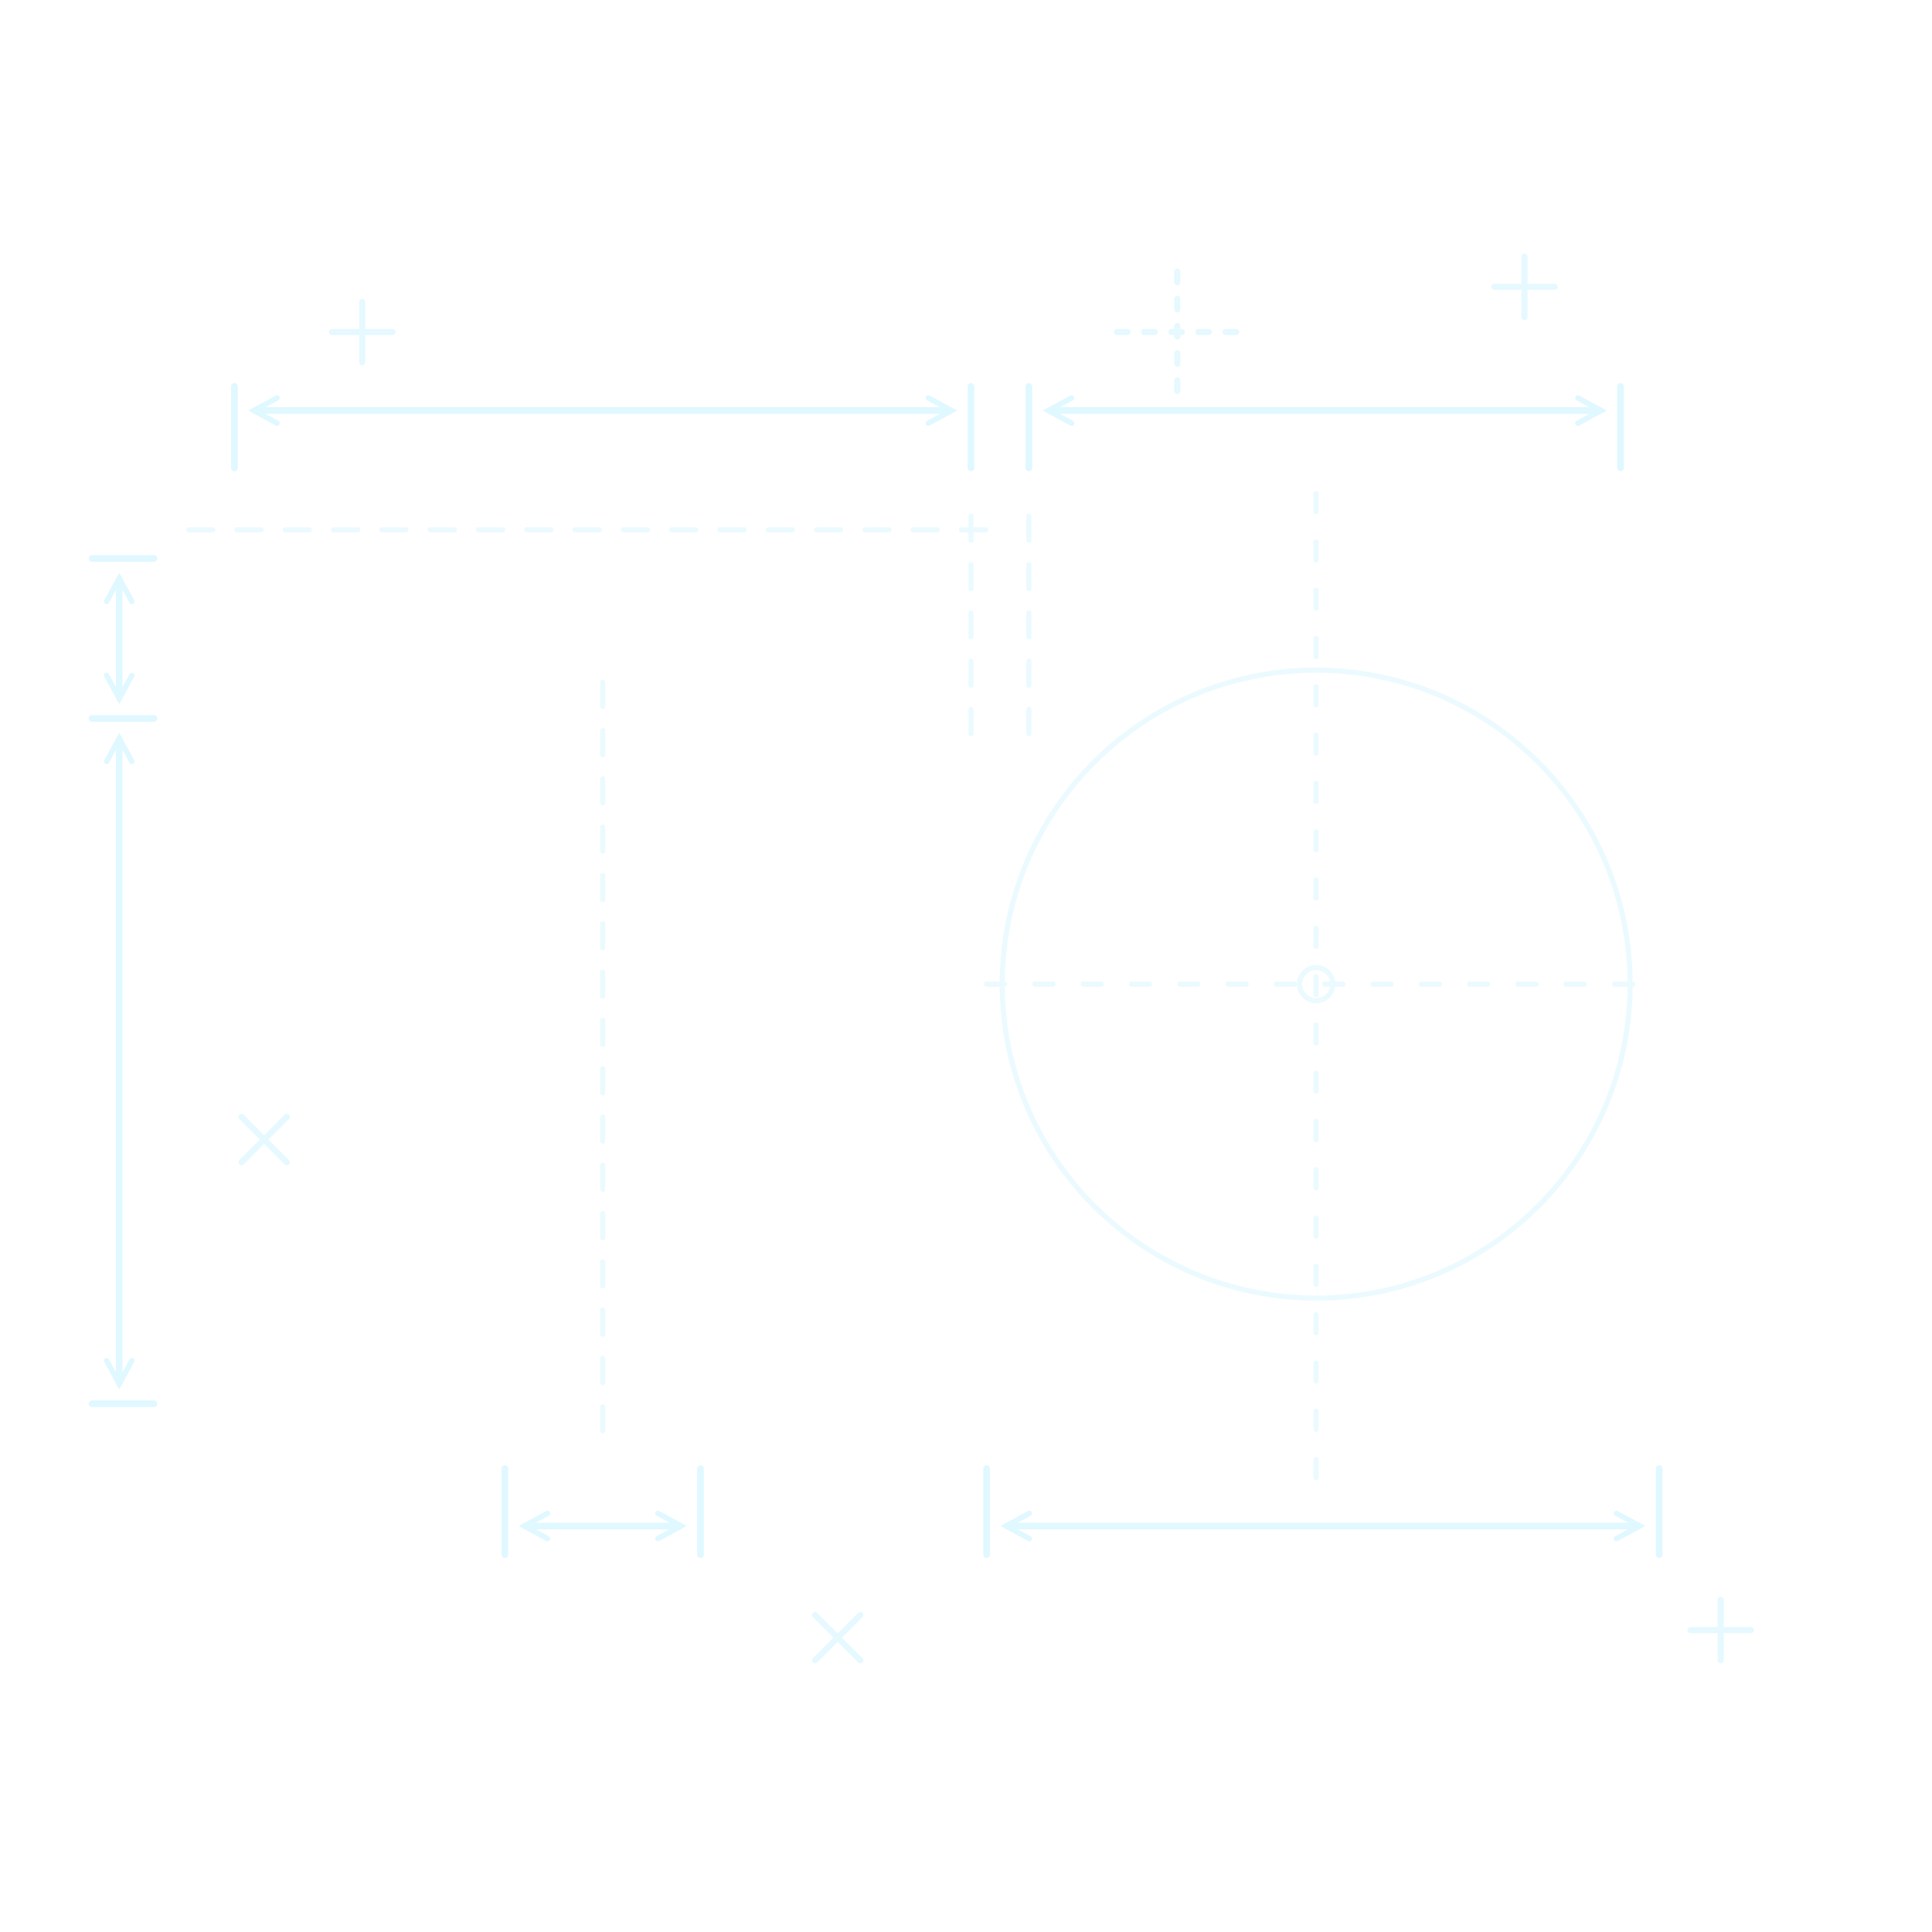
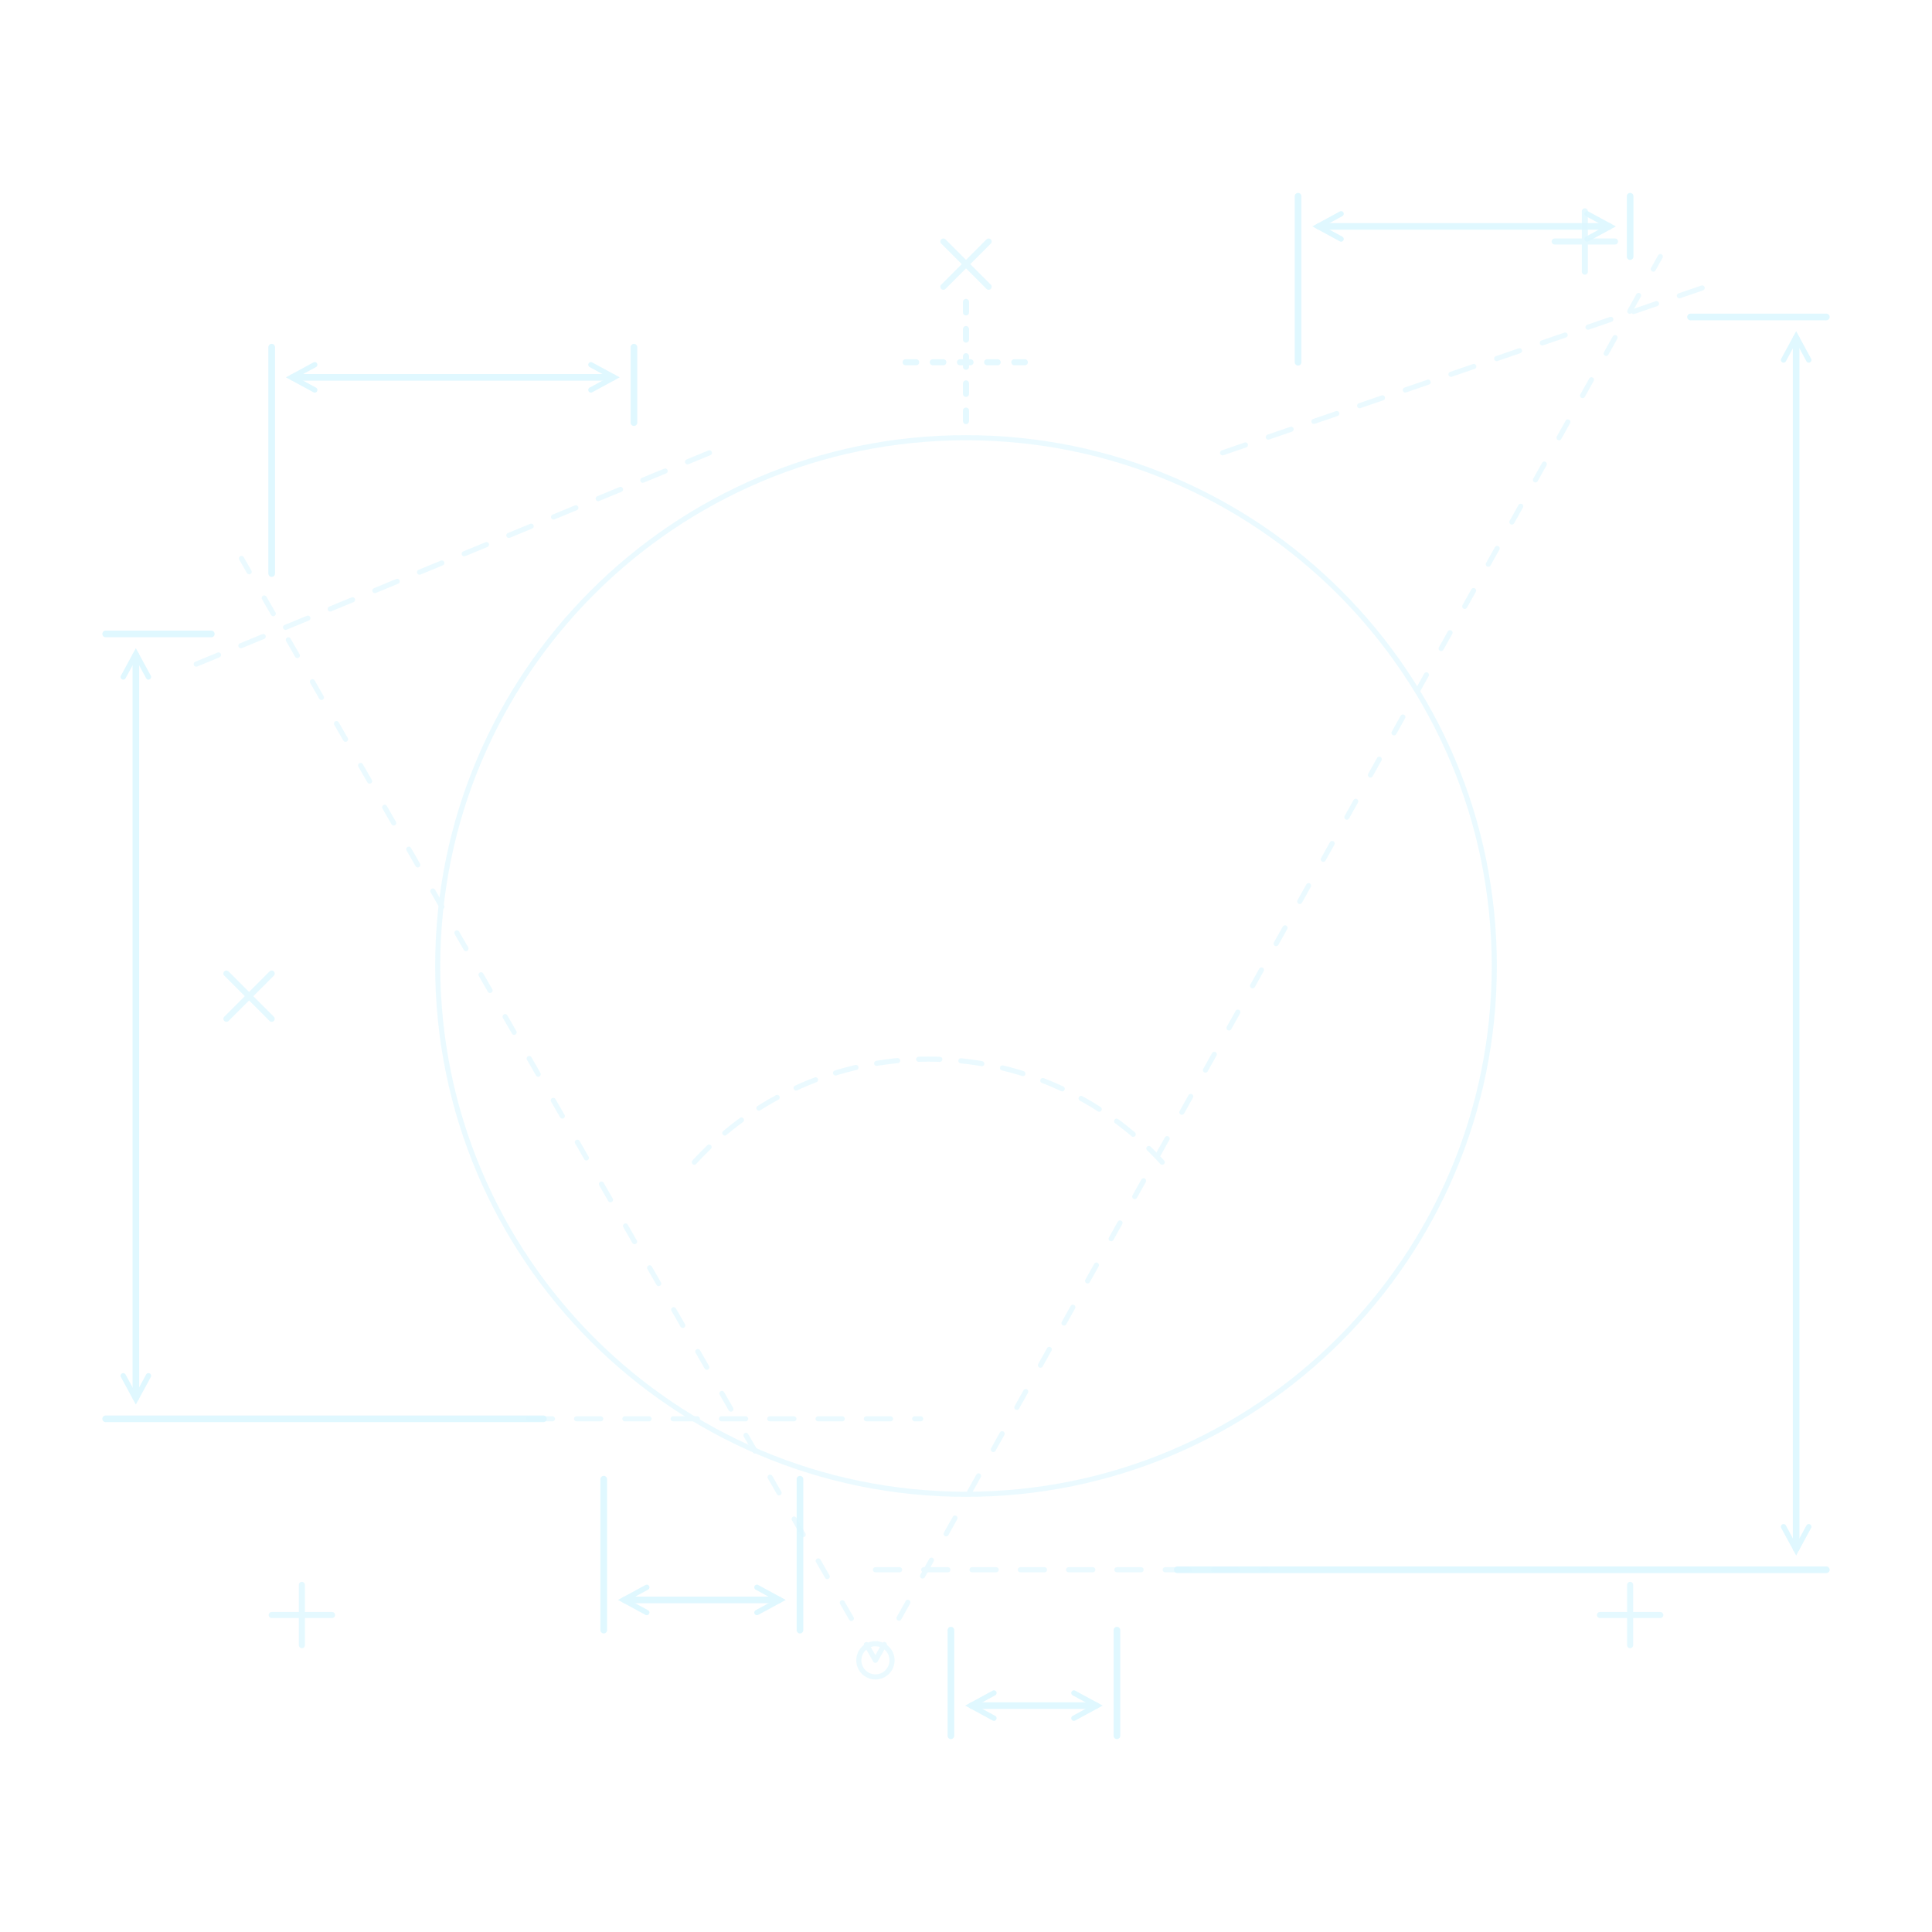
<svg xmlns="http://www.w3.org/2000/svg" width="128" height="128" viewBox="0 0 128 128" fill="none">
  <defs>
    <marker id="arrowStart" markerWidth="5" markerHeight="5" refX="1.2" refY="2.5" orient="auto" markerUnits="strokeWidth">
      <path d="M4.5 0.6L1 2.5L4.5 4.4" fill="none" stroke="#DDF7FF" stroke-width="0.8" stroke-linecap="round" />
    </marker>
    <marker id="arrowEnd" markerWidth="5" markerHeight="5" refX="3.8" refY="2.5" orient="auto" markerUnits="strokeWidth">
      <path d="M0.5 0.6L4 2.5L0.5 4.4" fill="none" stroke="#DDF7FF" stroke-width="0.8" stroke-linecap="round" />
    </marker>
  </defs>
  <g stroke="#DDF7FF" stroke-linecap="round" stroke-linejoin="round">
    <g opacity="0.9" stroke-width="0.44">
-       <path d="M15.531 31V25.6M64.331 31V25.6M68.165 31V25.6M107.365 31V25.6" />
-       <path d="M16.9 27.2H62.96" marker-start="url(#arrowStart)" marker-end="url(#arrowEnd)" />
-       <path d="M69.54 27.2H105.99" marker-start="url(#arrowStart)" marker-end="url(#arrowEnd)" />
-       <path d="M33.451 97.3V103M46.411 97.3V103M65.365 97.3V103M109.925 97.3V103" />
-       <path d="M34.82 101.1H45.04" marker-start="url(#arrowStart)" marker-end="url(#arrowEnd)" />
-       <path d="M66.74 101.1H108.55" marker-start="url(#arrowStart)" marker-end="url(#arrowEnd)" />
-       <path d="M10.2 37H6.1M10.2 47.6H6.1M10.2 93H6.1" />
-       <path d="M7.9 38.4V46.2" marker-start="url(#arrowStart)" marker-end="url(#arrowEnd)" />
-       <path d="M7.9 49V91.6" marker-start="url(#arrowStart)" marker-end="url(#arrowEnd)" />
+       <path d="M18 38V23M42 28V23M86 24V13M108 17V13" />
+       <path d="M19.4 25H40.6" marker-start="url(#arrowStart)" marker-end="url(#arrowEnd)" />
+       <path d="M87.4 15H106.6" marker-start="url(#arrowStart)" marker-end="url(#arrowEnd)" />
+       <path d="M40 98V108M53 98V108M63 108V115M74 108V115" />
+       <path d="M41.4 106H51.6" marker-start="url(#arrowStart)" marker-end="url(#arrowEnd)" />
+       <path d="M64.4 113H72.6" marker-start="url(#arrowStart)" marker-end="url(#arrowEnd)" />
+       <path d="M14 42H7M36 94H7M112 21H121M78 104H121" />
+       <path d="M9 43.4V92.6" marker-start="url(#arrowStart)" marker-end="url(#arrowEnd)" />
+       <path d="M119 22.4V102.6" marker-start="url(#arrowStart)" marker-end="url(#arrowEnd)" />
    </g>
    <g opacity="0.58" stroke-width="0.34">
-       <path d="M12.5 35.1H66.8M39.931 94.8V44.5M64.331 34.2V49.9M68.165 34.2V49.9" stroke-dasharray="1.6 1.6" />
-       <path d="M65.365 65.2H109.925M87.2 32.7V98.2" stroke-dasharray="1.2 2" />
-       <circle cx="87.2" cy="65.2" r="20.8" />
-       <circle cx="87.2" cy="65.2" r="1.1" />
+       <path d="M13 44L47 30M81 30L113 19M35 94H61M58 104H84" stroke-dasharray="1.6 1.6" />
+       <path d="M58 110L16 37M58 110L110 17" stroke-dasharray="1.2 2" />
+       <circle cx="64" cy="64" r="35" />
+       <circle cx="58" cy="110" r="1.1" />
+       <path d="M46 77A21 21 0 0 1 77 77" stroke-dasharray="1.4 1.4" />
    </g>
    <g opacity="0.76" stroke-width="0.4">
-       <path d="M24 20V24M22 22H26M101 17V21M99 19H103M114 106V110M112 108H116" />
-       <path d="M54 107L57 110M57 107L54 110M16 74L19 77M19 74L16 77" />
-       <path d="M74 22H82M78 18V26" stroke-dasharray="0.7 1.1" />
+       <path d="M20 105V109M18 107H22M108 105V109M106 107H110M105 14V18M103 16H107" />
+       <path d="M62.5 16L65.5 19M65.5 16L62.5 19M15 64.5L18 67.5M18 64.5L15 67.5" />
+       <path d="M60 24H68M64 20V28" stroke-dasharray="0.7 1.1" />
    </g>
  </g>
</svg>
